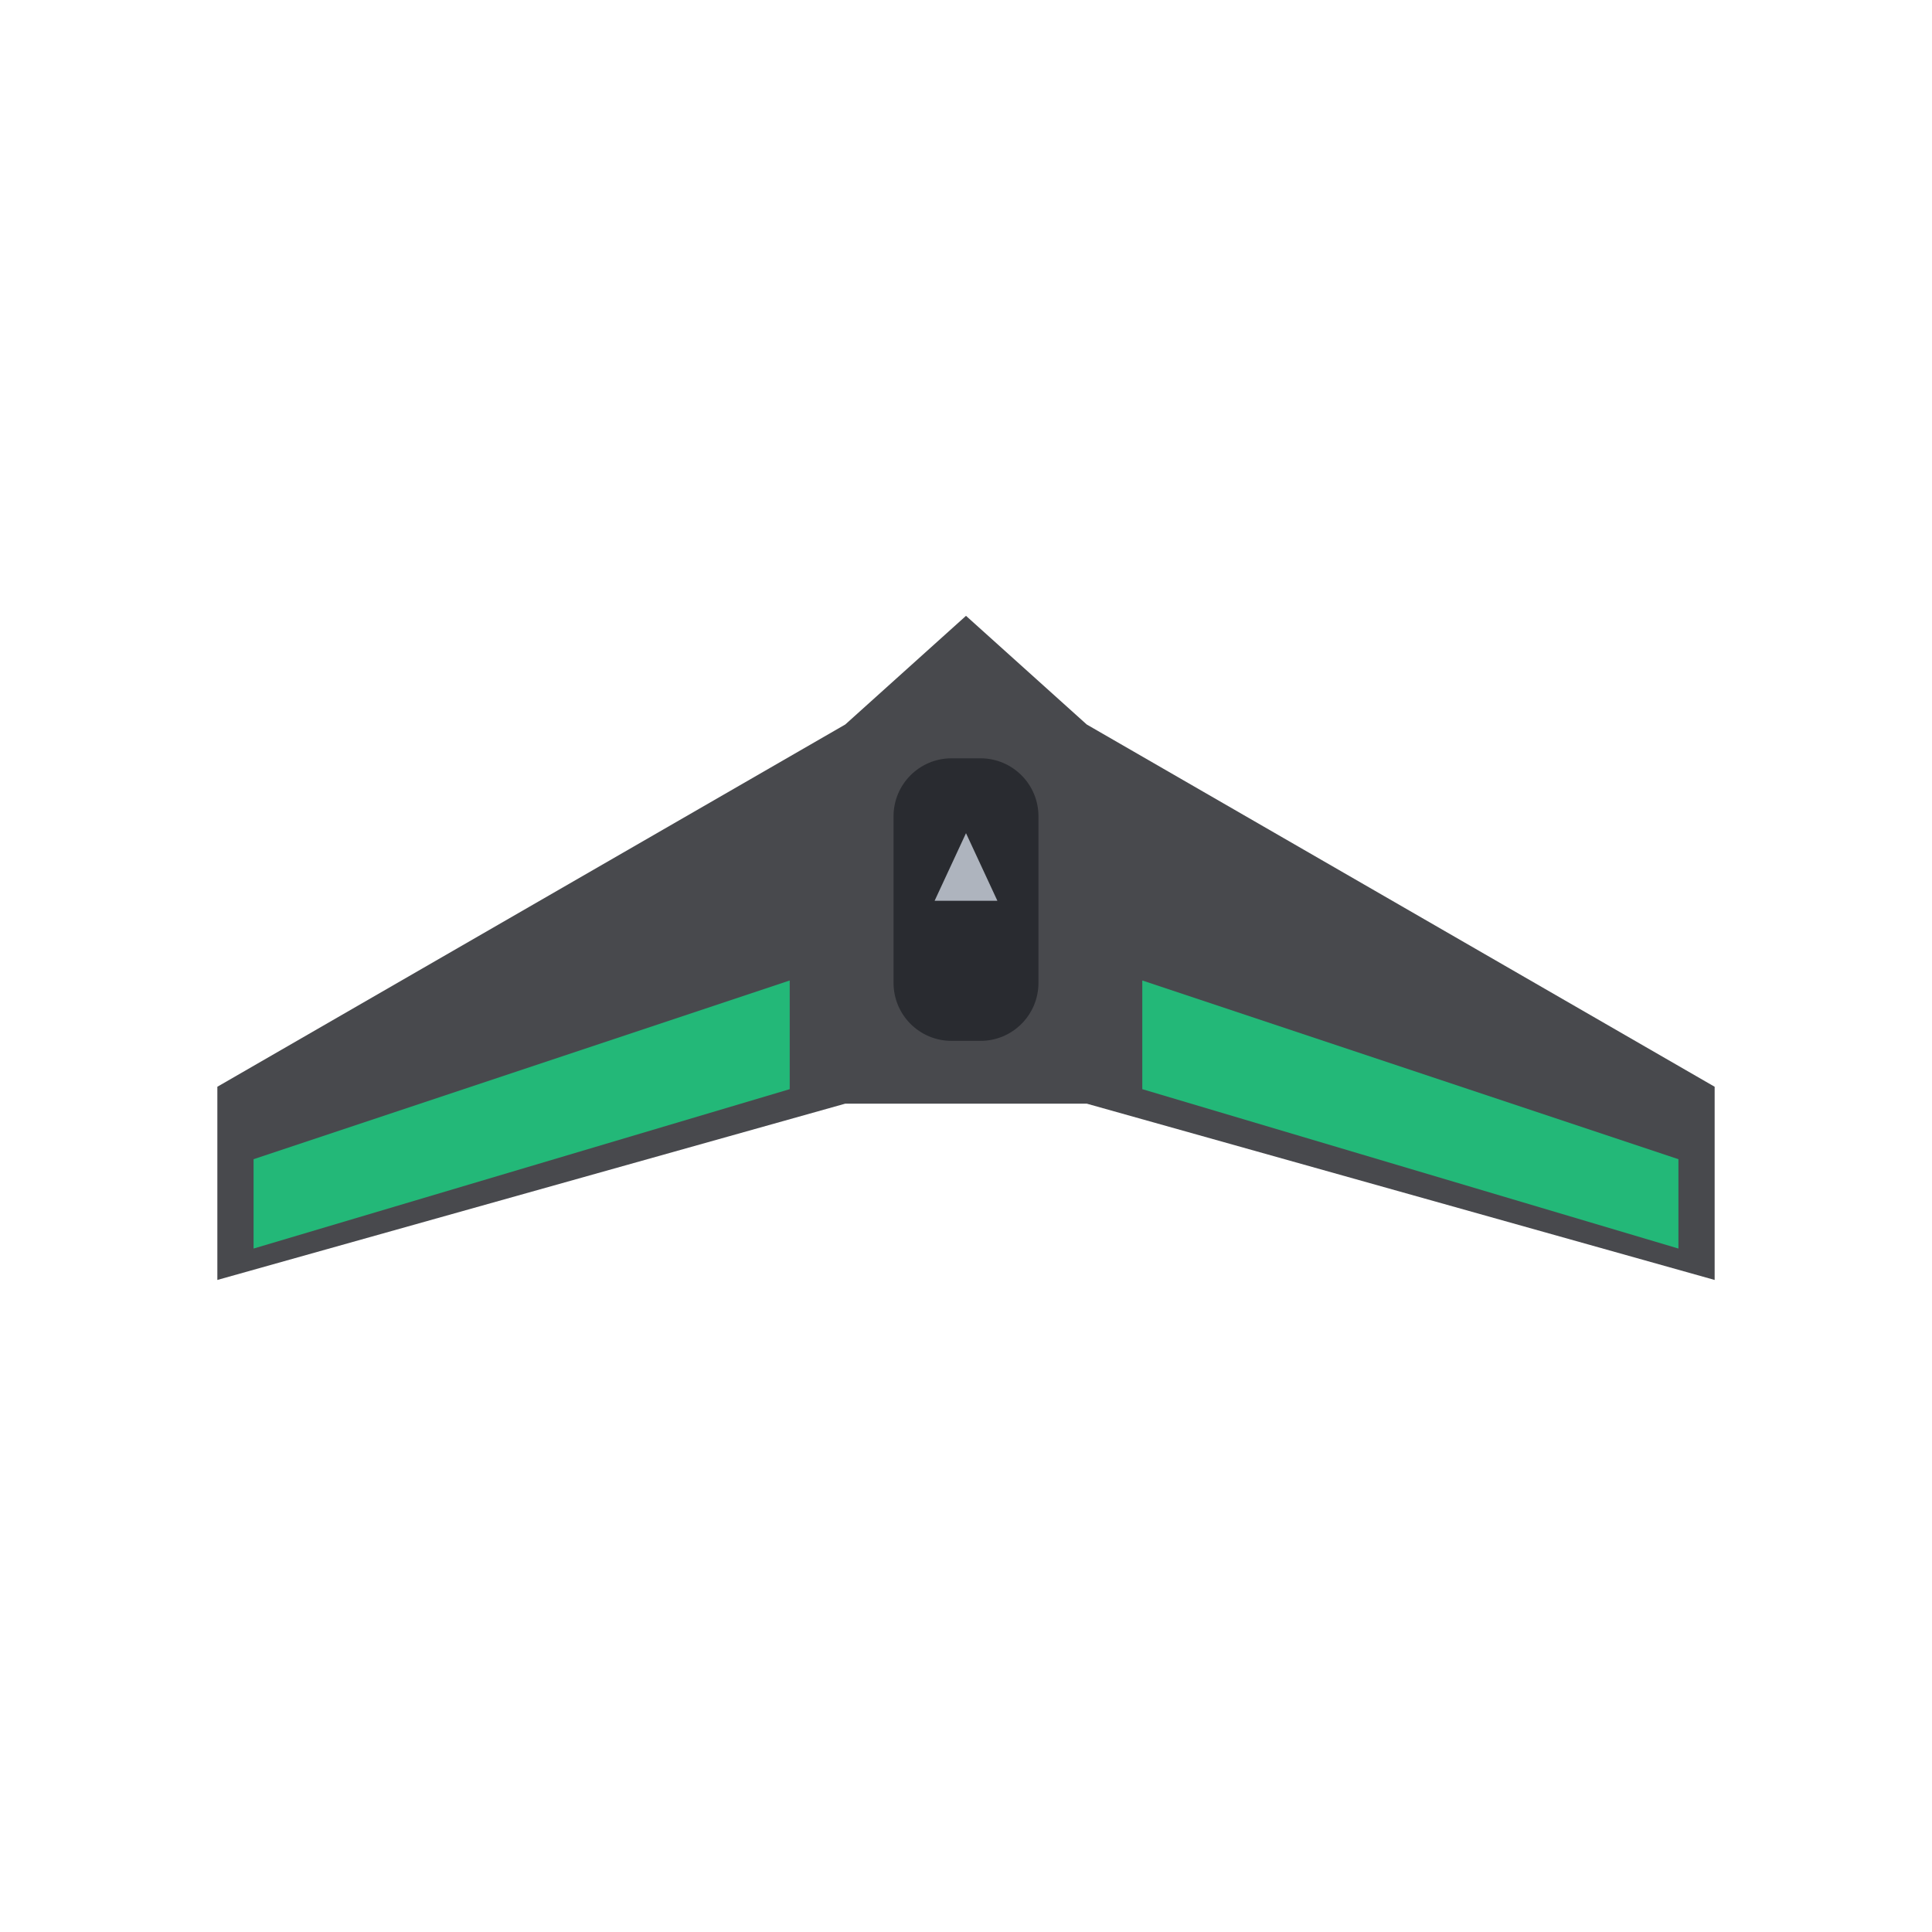
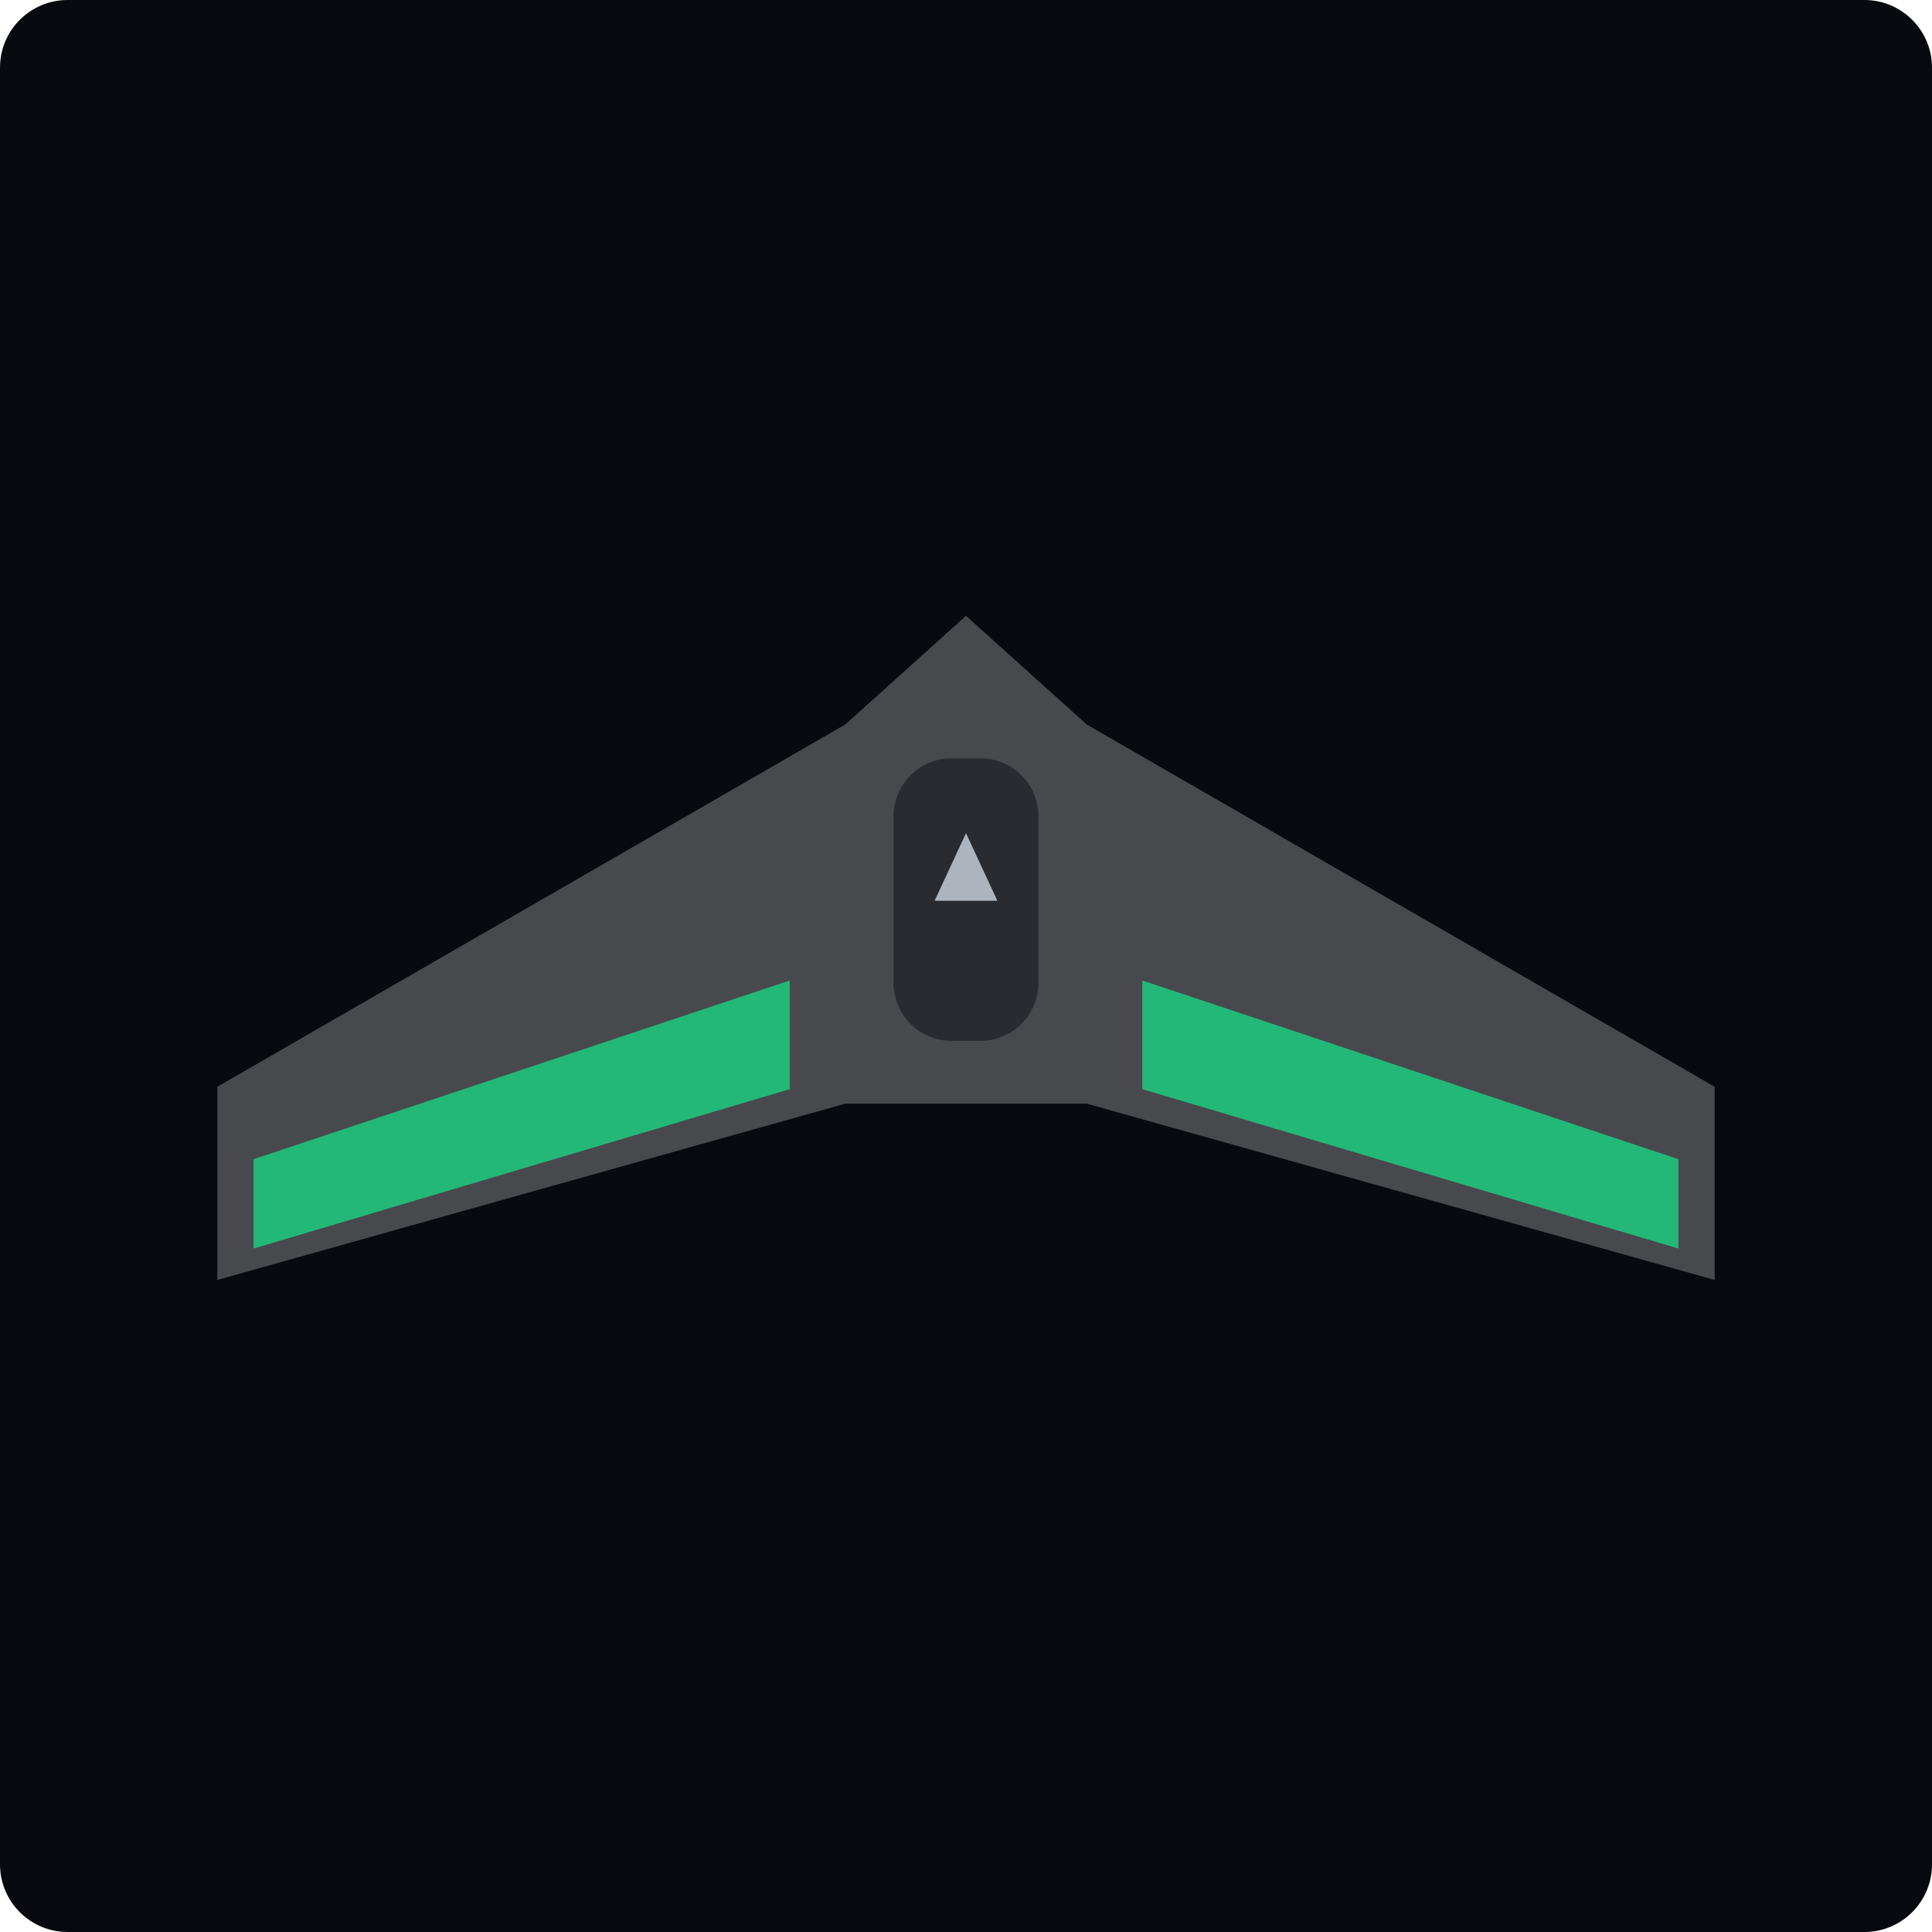
<svg xmlns="http://www.w3.org/2000/svg" width="800" height="800" viewBox="0 0 800 800">
+   <rect width="800" height="800" rx="28" fill="#090a0f" />
  <polygon points="90,450 350,300 400,255 450,300 710,450 710,530 450,457 350,457 90,530" fill="#48494d" />
  <polygon points="105,480 327,406 327,451 105,517" fill="#23b878" />
  <polygon points="473,406 695,480 695,517 473,451" fill="#23b878" />
  <rect x="370" y="314" width="60" height="117" rx="24" fill="#292b30" />
  <polygon points="400,345 387,373 413,373" fill="#aeb4be" />
</svg>
